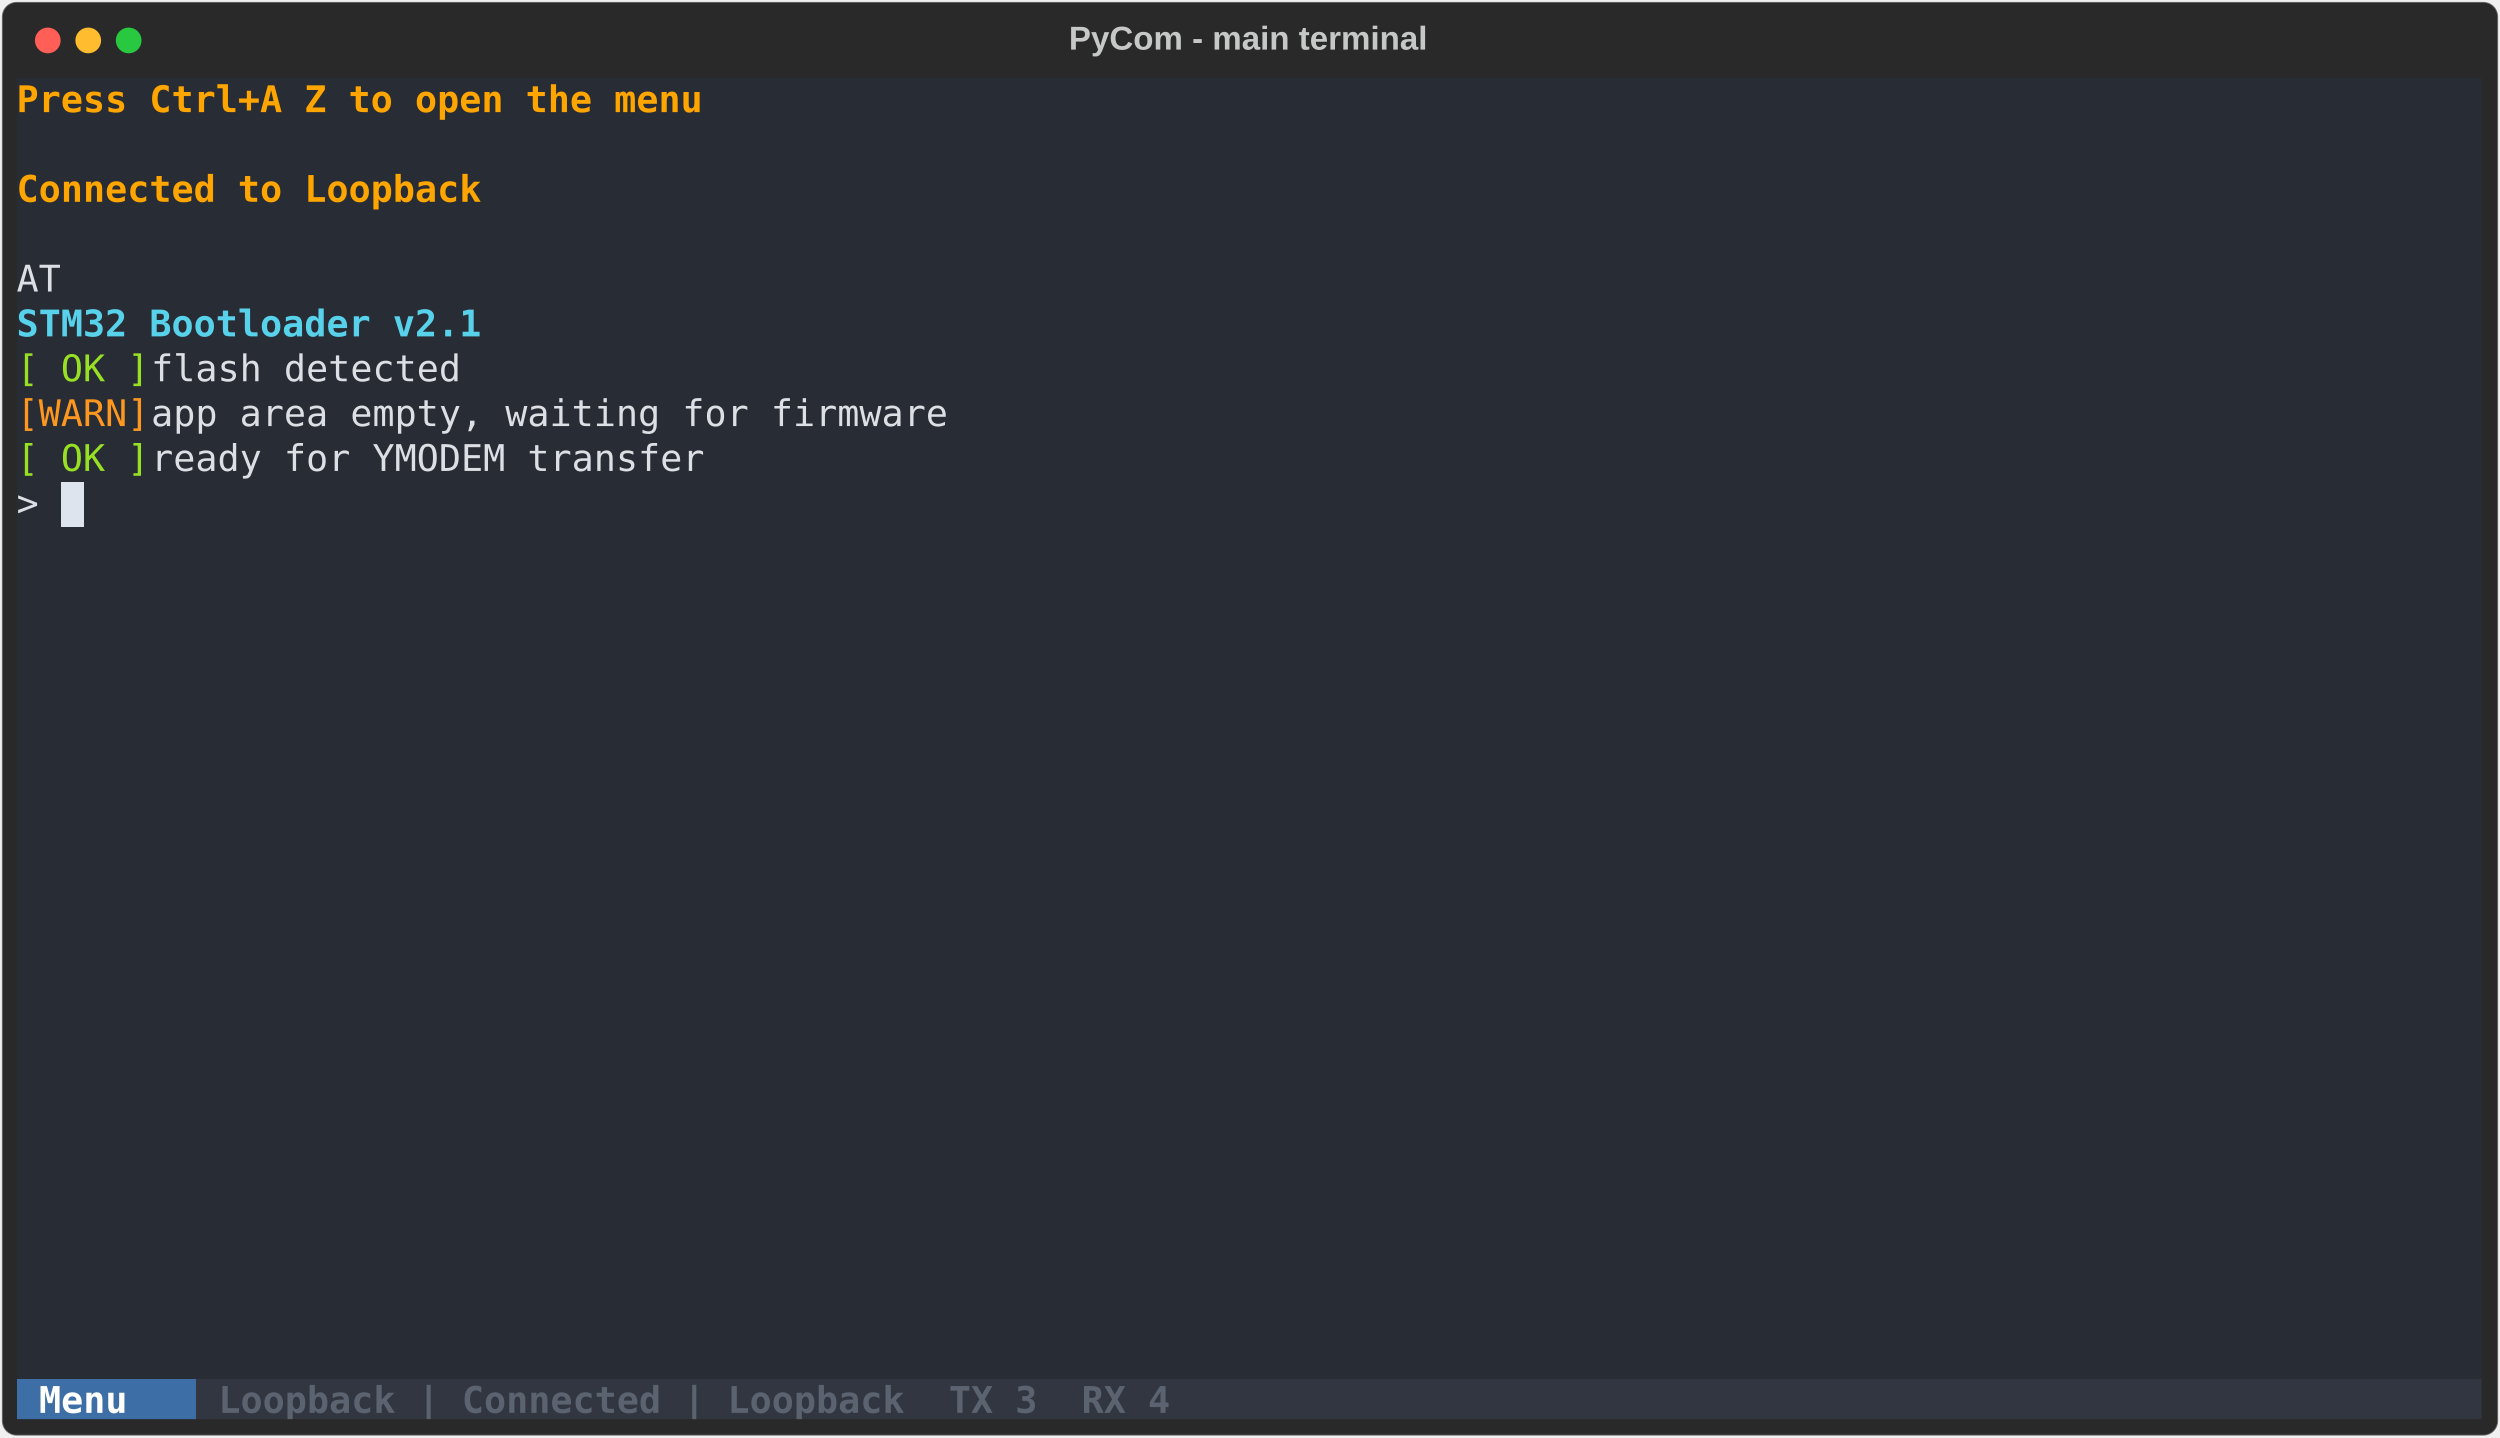
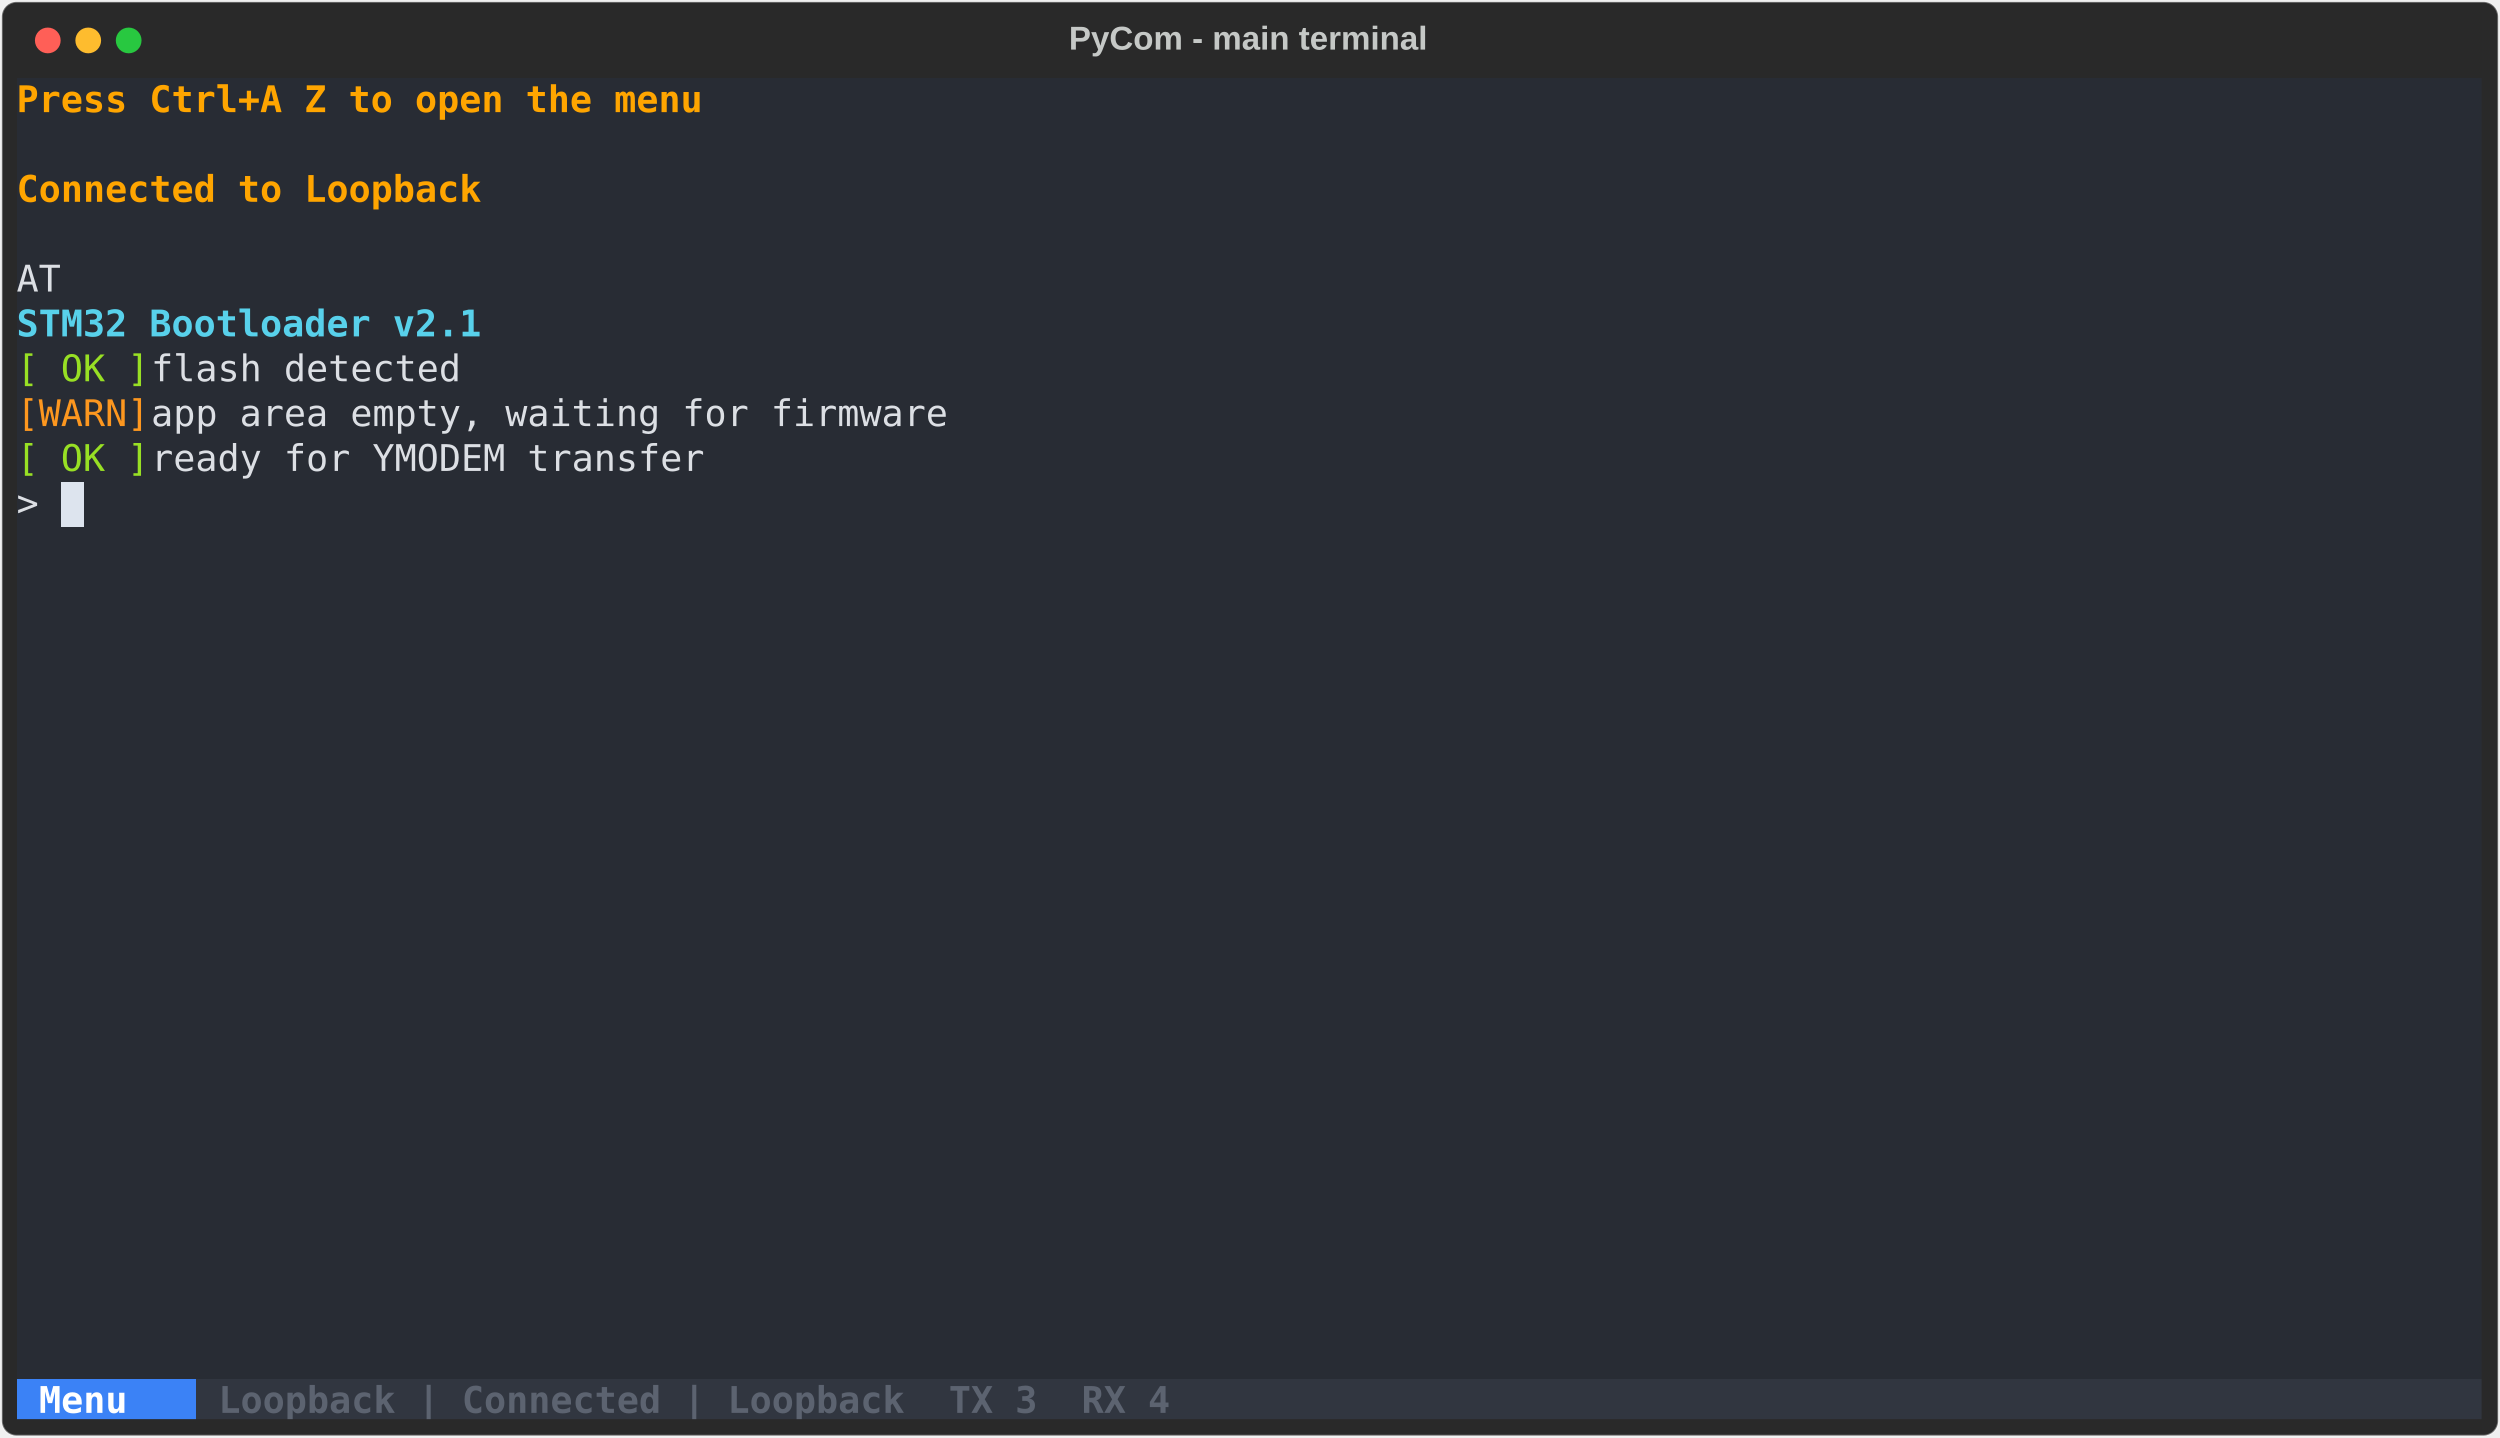
<svg xmlns="http://www.w3.org/2000/svg" class="rich-terminal" viewBox="0 0 1360 782.0">
  <style>

    @font-face {
        font-family: "Fira Code";
        src: local("FiraCode-Regular"),
                url("https://cdnjs.cloudflare.com/ajax/libs/firacode/6.2.0/woff2/FiraCode-Regular.woff2") format("woff2"),
                url("https://cdnjs.cloudflare.com/ajax/libs/firacode/6.2.0/woff/FiraCode-Regular.woff") format("woff");
        font-style: normal;
        font-weight: 400;
    }
    @font-face {
        font-family: "Fira Code";
        src: local("FiraCode-Bold"),
                url("https://cdnjs.cloudflare.com/ajax/libs/firacode/6.2.0/woff2/FiraCode-Bold.woff2") format("woff2"),
                url("https://cdnjs.cloudflare.com/ajax/libs/firacode/6.2.0/woff/FiraCode-Bold.woff") format("woff");
        font-style: bold;
        font-weight: 700;
    }

-     .terminal-418591630-matrix {
+     .terminal-3185586978-matrix {
        font-family: Fira Code, monospace;
        font-size: 20px;
        line-height: 24.4px;
        font-variant-east-asian: full-width;
    }

-     .terminal-418591630-title {
+     .terminal-3185586978-title {
        font-size: 18px;
        font-weight: bold;
        font-family: arial;
    }

-     .terminal-418591630-r1 { fill: #ffa500;font-weight: bold }
- .terminal-418591630-r2 { fill: #c5c8c6 }
- .terminal-418591630-r3 { fill: #dcdfe4 }
- .terminal-418591630-r4 { fill: #58d1eb;font-weight: bold }
- .terminal-418591630-r5 { fill: #98e024 }
- .terminal-418591630-r6 { fill: #fd971f }
- .terminal-418591630-r7 { fill: #0b0c12 }
- .terminal-418591630-r8 { fill: #ffffff;font-weight: bold }
- .terminal-418591630-r9 { fill: #5c6370;font-weight: bold }
+     .terminal-3185586978-r1 { fill: #ffa500;font-weight: bold }
+ .terminal-3185586978-r2 { fill: #c5c8c6 }
+ .terminal-3185586978-r3 { fill: #dcdfe4 }
+ .terminal-3185586978-r4 { fill: #58d1eb;font-weight: bold }
+ .terminal-3185586978-r5 { fill: #98e024 }
+ .terminal-3185586978-r6 { fill: #fd971f }
+ .terminal-3185586978-r7 { fill: #0b0c12 }
+ .terminal-3185586978-r8 { fill: #ffffff;font-weight: bold }
+ .terminal-3185586978-r9 { fill: #5c6370;font-weight: bold }
    </style>
  <defs>
-     <clipPath id="terminal-418591630-clip-terminal">
+     <clipPath id="terminal-3185586978-clip-terminal">
      <rect x="0" y="0" width="1341.0" height="731.0" />
    </clipPath>
-     <clipPath id="terminal-418591630-line-0">
+     <clipPath id="terminal-3185586978-line-0">
      <rect x="0" y="1.5" width="1342" height="24.65" />
    </clipPath>
-     <clipPath id="terminal-418591630-line-1">
+     <clipPath id="terminal-3185586978-line-1">
      <rect x="0" y="25.9" width="1342" height="24.65" />
    </clipPath>
-     <clipPath id="terminal-418591630-line-2">
+     <clipPath id="terminal-3185586978-line-2">
      <rect x="0" y="50.3" width="1342" height="24.65" />
    </clipPath>
-     <clipPath id="terminal-418591630-line-3">
+     <clipPath id="terminal-3185586978-line-3">
      <rect x="0" y="74.7" width="1342" height="24.65" />
    </clipPath>
-     <clipPath id="terminal-418591630-line-4">
+     <clipPath id="terminal-3185586978-line-4">
      <rect x="0" y="99.1" width="1342" height="24.65" />
    </clipPath>
-     <clipPath id="terminal-418591630-line-5">
+     <clipPath id="terminal-3185586978-line-5">
      <rect x="0" y="123.5" width="1342" height="24.65" />
    </clipPath>
-     <clipPath id="terminal-418591630-line-6">
+     <clipPath id="terminal-3185586978-line-6">
      <rect x="0" y="147.9" width="1342" height="24.65" />
    </clipPath>
-     <clipPath id="terminal-418591630-line-7">
+     <clipPath id="terminal-3185586978-line-7">
      <rect x="0" y="172.3" width="1342" height="24.65" />
    </clipPath>
-     <clipPath id="terminal-418591630-line-8">
+     <clipPath id="terminal-3185586978-line-8">
      <rect x="0" y="196.7" width="1342" height="24.65" />
    </clipPath>
-     <clipPath id="terminal-418591630-line-9">
+     <clipPath id="terminal-3185586978-line-9">
      <rect x="0" y="221.1" width="1342" height="24.65" />
    </clipPath>
-     <clipPath id="terminal-418591630-line-10">
+     <clipPath id="terminal-3185586978-line-10">
      <rect x="0" y="245.5" width="1342" height="24.65" />
    </clipPath>
-     <clipPath id="terminal-418591630-line-11">
+     <clipPath id="terminal-3185586978-line-11">
      <rect x="0" y="269.9" width="1342" height="24.65" />
    </clipPath>
-     <clipPath id="terminal-418591630-line-12">
+     <clipPath id="terminal-3185586978-line-12">
      <rect x="0" y="294.3" width="1342" height="24.65" />
    </clipPath>
-     <clipPath id="terminal-418591630-line-13">
+     <clipPath id="terminal-3185586978-line-13">
      <rect x="0" y="318.7" width="1342" height="24.65" />
    </clipPath>
-     <clipPath id="terminal-418591630-line-14">
+     <clipPath id="terminal-3185586978-line-14">
      <rect x="0" y="343.1" width="1342" height="24.65" />
    </clipPath>
-     <clipPath id="terminal-418591630-line-15">
+     <clipPath id="terminal-3185586978-line-15">
      <rect x="0" y="367.5" width="1342" height="24.65" />
    </clipPath>
-     <clipPath id="terminal-418591630-line-16">
+     <clipPath id="terminal-3185586978-line-16">
      <rect x="0" y="391.9" width="1342" height="24.65" />
    </clipPath>
-     <clipPath id="terminal-418591630-line-17">
+     <clipPath id="terminal-3185586978-line-17">
      <rect x="0" y="416.3" width="1342" height="24.65" />
    </clipPath>
-     <clipPath id="terminal-418591630-line-18">
+     <clipPath id="terminal-3185586978-line-18">
      <rect x="0" y="440.7" width="1342" height="24.65" />
    </clipPath>
-     <clipPath id="terminal-418591630-line-19">
+     <clipPath id="terminal-3185586978-line-19">
      <rect x="0" y="465.1" width="1342" height="24.65" />
    </clipPath>
-     <clipPath id="terminal-418591630-line-20">
+     <clipPath id="terminal-3185586978-line-20">
      <rect x="0" y="489.5" width="1342" height="24.65" />
    </clipPath>
-     <clipPath id="terminal-418591630-line-21">
+     <clipPath id="terminal-3185586978-line-21">
      <rect x="0" y="513.9" width="1342" height="24.65" />
    </clipPath>
-     <clipPath id="terminal-418591630-line-22">
+     <clipPath id="terminal-3185586978-line-22">
      <rect x="0" y="538.3" width="1342" height="24.65" />
    </clipPath>
-     <clipPath id="terminal-418591630-line-23">
+     <clipPath id="terminal-3185586978-line-23">
      <rect x="0" y="562.7" width="1342" height="24.65" />
    </clipPath>
-     <clipPath id="terminal-418591630-line-24">
+     <clipPath id="terminal-3185586978-line-24">
      <rect x="0" y="587.1" width="1342" height="24.65" />
    </clipPath>
-     <clipPath id="terminal-418591630-line-25">
+     <clipPath id="terminal-3185586978-line-25">
      <rect x="0" y="611.5" width="1342" height="24.65" />
    </clipPath>
-     <clipPath id="terminal-418591630-line-26">
+     <clipPath id="terminal-3185586978-line-26">
      <rect x="0" y="635.9" width="1342" height="24.65" />
    </clipPath>
-     <clipPath id="terminal-418591630-line-27">
+     <clipPath id="terminal-3185586978-line-27">
      <rect x="0" y="660.3" width="1342" height="24.65" />
    </clipPath>
-     <clipPath id="terminal-418591630-line-28">
+     <clipPath id="terminal-3185586978-line-28">
      <rect x="0" y="684.7" width="1342" height="24.65" />
    </clipPath>
  </defs>
  <rect fill="#292929" stroke="rgba(255,255,255,0.35)" stroke-width="1" x="1" y="1" width="1358" height="780" rx="8" />
-   <text class="terminal-418591630-title" fill="#c5c8c6" text-anchor="middle" x="679" y="27">PyCom - main terminal</text>
+   <text class="terminal-3185586978-title" fill="#c5c8c6" text-anchor="middle" x="679" y="27">PyCom - main terminal</text>
  <g transform="translate(26,22)">
    <circle cx="0" cy="0" r="7" fill="#ff5f57" />
    <circle cx="22" cy="0" r="7" fill="#febc2e" />
    <circle cx="44" cy="0" r="7" fill="#28c840" />
  </g>
-   <g transform="translate(9, 41)" clip-path="url(#terminal-418591630-clip-terminal)">
+   <g transform="translate(9, 41)" clip-path="url(#terminal-3185586978-clip-terminal)">
    <rect fill="#282c34" x="0" y="1.5" width="378.2" height="24.65" shape-rendering="crispEdges" />
    <rect fill="#282c34" x="378.2" y="1.5" width="963.8" height="24.65" shape-rendering="crispEdges" />
    <rect fill="#282c34" x="0" y="25.9" width="0" height="24.65" shape-rendering="crispEdges" />
    <rect fill="#282c34" x="0" y="25.9" width="1342" height="24.65" shape-rendering="crispEdges" />
    <rect fill="#282c34" x="0" y="50.3" width="256.2" height="24.65" shape-rendering="crispEdges" />
    <rect fill="#282c34" x="256.2" y="50.3" width="1085.8" height="24.65" shape-rendering="crispEdges" />
    <rect fill="#282c34" x="0" y="74.7" width="0" height="24.65" shape-rendering="crispEdges" />
    <rect fill="#282c34" x="0" y="74.7" width="1342" height="24.65" shape-rendering="crispEdges" />
    <rect fill="#282c34" x="0" y="99.1" width="24.4" height="24.65" shape-rendering="crispEdges" />
    <rect fill="#282c34" x="24.4" y="99.1" width="1317.6" height="24.65" shape-rendering="crispEdges" />
    <rect fill="#282c34" x="0" y="123.5" width="256.2" height="24.65" shape-rendering="crispEdges" />
    <rect fill="#282c34" x="256.2" y="123.5" width="1085.8" height="24.65" shape-rendering="crispEdges" />
    <rect fill="#282c34" x="0" y="147.9" width="73.2" height="24.65" shape-rendering="crispEdges" />
    <rect fill="#282c34" x="73.2" y="147.9" width="183" height="24.65" shape-rendering="crispEdges" />
    <rect fill="#282c34" x="256.2" y="147.9" width="1085.8" height="24.65" shape-rendering="crispEdges" />
    <rect fill="#282c34" x="0" y="172.3" width="73.2" height="24.65" shape-rendering="crispEdges" />
    <rect fill="#282c34" x="73.2" y="172.3" width="451.4" height="24.65" shape-rendering="crispEdges" />
    <rect fill="#282c34" x="524.6" y="172.3" width="817.4" height="24.65" shape-rendering="crispEdges" />
    <rect fill="#282c34" x="0" y="196.7" width="73.2" height="24.65" shape-rendering="crispEdges" />
    <rect fill="#282c34" x="73.2" y="196.7" width="317.2" height="24.65" shape-rendering="crispEdges" />
    <rect fill="#282c34" x="390.4" y="196.7" width="951.6" height="24.65" shape-rendering="crispEdges" />
    <rect fill="#282c34" x="0" y="221.1" width="12.2" height="24.65" shape-rendering="crispEdges" />
    <rect fill="#282c34" x="12.2" y="221.1" width="12.2" height="24.65" shape-rendering="crispEdges" />
    <rect fill="#dde4ee" x="24.4" y="221.1" width="12.2" height="24.65" shape-rendering="crispEdges" />
    <rect fill="#282c34" x="36.6" y="221.1" width="1305.4" height="24.65" shape-rendering="crispEdges" />
    <rect fill="#282c34" x="0" y="245.5" width="0" height="24.65" shape-rendering="crispEdges" />
    <rect fill="#282c34" x="0" y="245.5" width="1342" height="24.65" shape-rendering="crispEdges" />
    <rect fill="#282c34" x="0" y="269.9" width="0" height="24.65" shape-rendering="crispEdges" />
    <rect fill="#282c34" x="0" y="269.9" width="1342" height="24.65" shape-rendering="crispEdges" />
    <rect fill="#282c34" x="0" y="294.3" width="0" height="24.65" shape-rendering="crispEdges" />
    <rect fill="#282c34" x="0" y="294.3" width="1342" height="24.65" shape-rendering="crispEdges" />
    <rect fill="#282c34" x="0" y="318.7" width="0" height="24.65" shape-rendering="crispEdges" />
    <rect fill="#282c34" x="0" y="318.7" width="1342" height="24.65" shape-rendering="crispEdges" />
    <rect fill="#282c34" x="0" y="343.1" width="0" height="24.65" shape-rendering="crispEdges" />
    <rect fill="#282c34" x="0" y="343.1" width="1342" height="24.65" shape-rendering="crispEdges" />
    <rect fill="#282c34" x="0" y="367.5" width="0" height="24.65" shape-rendering="crispEdges" />
    <rect fill="#282c34" x="0" y="367.5" width="1342" height="24.65" shape-rendering="crispEdges" />
    <rect fill="#282c34" x="0" y="391.9" width="0" height="24.65" shape-rendering="crispEdges" />
    <rect fill="#282c34" x="0" y="391.9" width="1342" height="24.65" shape-rendering="crispEdges" />
    <rect fill="#282c34" x="0" y="416.3" width="0" height="24.65" shape-rendering="crispEdges" />
    <rect fill="#282c34" x="0" y="416.3" width="1342" height="24.65" shape-rendering="crispEdges" />
    <rect fill="#282c34" x="0" y="440.7" width="0" height="24.65" shape-rendering="crispEdges" />
    <rect fill="#282c34" x="0" y="440.7" width="1342" height="24.65" shape-rendering="crispEdges" />
    <rect fill="#282c34" x="0" y="465.1" width="0" height="24.65" shape-rendering="crispEdges" />
    <rect fill="#282c34" x="0" y="465.1" width="1342" height="24.65" shape-rendering="crispEdges" />
    <rect fill="#282c34" x="0" y="489.5" width="0" height="24.65" shape-rendering="crispEdges" />
    <rect fill="#282c34" x="0" y="489.5" width="1342" height="24.65" shape-rendering="crispEdges" />
    <rect fill="#282c34" x="0" y="513.9" width="0" height="24.65" shape-rendering="crispEdges" />
    <rect fill="#282c34" x="0" y="513.9" width="1342" height="24.65" shape-rendering="crispEdges" />
    <rect fill="#282c34" x="0" y="538.3" width="0" height="24.65" shape-rendering="crispEdges" />
    <rect fill="#282c34" x="0" y="538.3" width="1342" height="24.65" shape-rendering="crispEdges" />
    <rect fill="#282c34" x="0" y="562.7" width="0" height="24.65" shape-rendering="crispEdges" />
    <rect fill="#282c34" x="0" y="562.7" width="1342" height="24.65" shape-rendering="crispEdges" />
    <rect fill="#282c34" x="0" y="587.1" width="0" height="24.65" shape-rendering="crispEdges" />
    <rect fill="#282c34" x="0" y="587.1" width="1342" height="24.65" shape-rendering="crispEdges" />
    <rect fill="#282c34" x="0" y="611.5" width="0" height="24.65" shape-rendering="crispEdges" />
    <rect fill="#282c34" x="0" y="611.5" width="1342" height="24.65" shape-rendering="crispEdges" />
    <rect fill="#282c34" x="0" y="635.9" width="0" height="24.65" shape-rendering="crispEdges" />
    <rect fill="#282c34" x="0" y="635.9" width="1342" height="24.65" shape-rendering="crispEdges" />
    <rect fill="#282c34" x="0" y="660.3" width="0" height="24.65" shape-rendering="crispEdges" />
    <rect fill="#282c34" x="0" y="660.3" width="1342" height="24.65" shape-rendering="crispEdges" />
    <rect fill="#282c34" x="0" y="684.7" width="0" height="24.65" shape-rendering="crispEdges" />
    <rect fill="#282c34" x="0" y="684.7" width="1342" height="24.65" shape-rendering="crispEdges" />
-     <rect fill="#3d6ea5" x="0" y="709.1" width="12.2" height="24.65" shape-rendering="crispEdges" />
-     <rect fill="#3d6ea5" x="12.2" y="709.1" width="73.2" height="24.65" shape-rendering="crispEdges" />
-     <rect fill="#3d6ea5" x="85.4" y="709.1" width="12.2" height="24.65" shape-rendering="crispEdges" />
+     <rect fill="#3b82f6" x="0" y="709.1" width="12.2" height="24.65" shape-rendering="crispEdges" />
+     <rect fill="#3b82f6" x="12.2" y="709.1" width="73.2" height="24.65" shape-rendering="crispEdges" />
+     <rect fill="#3b82f6" x="85.4" y="709.1" width="12.2" height="24.65" shape-rendering="crispEdges" />
    <rect fill="#313640" x="97.6" y="709.1" width="12.2" height="24.65" shape-rendering="crispEdges" />
    <rect fill="#313640" x="109.8" y="709.1" width="536.8" height="24.65" shape-rendering="crispEdges" />
    <rect fill="#313640" x="646.6" y="709.1" width="695.4" height="24.65" shape-rendering="crispEdges" />
-     <g class="terminal-418591630-matrix">
-       <text class="terminal-418591630-r1" x="0" y="20" textLength="378.2" clip-path="url(#terminal-418591630-line-0)">Press Ctrl+A Z to open the menu</text>
-       <text class="terminal-418591630-r2" x="1342" y="20" textLength="12.2" clip-path="url(#terminal-418591630-line-0)">
- </text>
-       <text class="terminal-418591630-r2" x="1342" y="44.4" textLength="12.2" clip-path="url(#terminal-418591630-line-1)">
- </text>
-       <text class="terminal-418591630-r1" x="0" y="68.8" textLength="256.2" clip-path="url(#terminal-418591630-line-2)">Connected to Loopback</text>
-       <text class="terminal-418591630-r2" x="1342" y="68.8" textLength="12.2" clip-path="url(#terminal-418591630-line-2)">
- </text>
-       <text class="terminal-418591630-r2" x="1342" y="93.2" textLength="12.2" clip-path="url(#terminal-418591630-line-3)">
- </text>
-       <text class="terminal-418591630-r3" x="0" y="117.6" textLength="24.4" clip-path="url(#terminal-418591630-line-4)">AT</text>
-       <text class="terminal-418591630-r2" x="1342" y="117.6" textLength="12.2" clip-path="url(#terminal-418591630-line-4)">
- </text>
-       <text class="terminal-418591630-r4" x="0" y="142" textLength="256.2" clip-path="url(#terminal-418591630-line-5)">STM32 Bootloader v2.1</text>
-       <text class="terminal-418591630-r2" x="1342" y="142" textLength="12.2" clip-path="url(#terminal-418591630-line-5)">
- </text>
-       <text class="terminal-418591630-r5" x="0" y="166.4" textLength="73.2" clip-path="url(#terminal-418591630-line-6)">[ OK ]</text>
-       <text class="terminal-418591630-r3" x="73.2" y="166.4" textLength="183" clip-path="url(#terminal-418591630-line-6)"> flash detected</text>
-       <text class="terminal-418591630-r2" x="1342" y="166.4" textLength="12.2" clip-path="url(#terminal-418591630-line-6)">
- </text>
-       <text class="terminal-418591630-r6" x="0" y="190.8" textLength="73.2" clip-path="url(#terminal-418591630-line-7)">[WARN]</text>
-       <text class="terminal-418591630-r3" x="73.2" y="190.8" textLength="451.4" clip-path="url(#terminal-418591630-line-7)"> app area empty, waiting for firmware</text>
-       <text class="terminal-418591630-r2" x="1342" y="190.8" textLength="12.2" clip-path="url(#terminal-418591630-line-7)">
- </text>
-       <text class="terminal-418591630-r5" x="0" y="215.2" textLength="73.2" clip-path="url(#terminal-418591630-line-8)">[ OK ]</text>
-       <text class="terminal-418591630-r3" x="73.2" y="215.2" textLength="317.2" clip-path="url(#terminal-418591630-line-8)"> ready for YMODEM transfer</text>
-       <text class="terminal-418591630-r2" x="1342" y="215.2" textLength="12.2" clip-path="url(#terminal-418591630-line-8)">
- </text>
-       <text class="terminal-418591630-r3" x="0" y="239.6" textLength="12.2" clip-path="url(#terminal-418591630-line-9)">&gt;</text>
-       <text class="terminal-418591630-r2" x="1342" y="239.6" textLength="12.2" clip-path="url(#terminal-418591630-line-9)">
- </text>
-       <text class="terminal-418591630-r2" x="1342" y="264" textLength="12.2" clip-path="url(#terminal-418591630-line-10)">
- </text>
-       <text class="terminal-418591630-r2" x="1342" y="288.4" textLength="12.2" clip-path="url(#terminal-418591630-line-11)">
- </text>
-       <text class="terminal-418591630-r2" x="1342" y="312.8" textLength="12.2" clip-path="url(#terminal-418591630-line-12)">
- </text>
-       <text class="terminal-418591630-r2" x="1342" y="337.2" textLength="12.2" clip-path="url(#terminal-418591630-line-13)">
- </text>
-       <text class="terminal-418591630-r2" x="1342" y="361.6" textLength="12.2" clip-path="url(#terminal-418591630-line-14)">
- </text>
-       <text class="terminal-418591630-r2" x="1342" y="386" textLength="12.2" clip-path="url(#terminal-418591630-line-15)">
- </text>
-       <text class="terminal-418591630-r2" x="1342" y="410.4" textLength="12.2" clip-path="url(#terminal-418591630-line-16)">
- </text>
-       <text class="terminal-418591630-r2" x="1342" y="434.8" textLength="12.2" clip-path="url(#terminal-418591630-line-17)">
- </text>
-       <text class="terminal-418591630-r2" x="1342" y="459.2" textLength="12.2" clip-path="url(#terminal-418591630-line-18)">
- </text>
-       <text class="terminal-418591630-r2" x="1342" y="483.6" textLength="12.2" clip-path="url(#terminal-418591630-line-19)">
- </text>
-       <text class="terminal-418591630-r2" x="1342" y="508" textLength="12.2" clip-path="url(#terminal-418591630-line-20)">
- </text>
-       <text class="terminal-418591630-r2" x="1342" y="532.4" textLength="12.2" clip-path="url(#terminal-418591630-line-21)">
- </text>
-       <text class="terminal-418591630-r2" x="1342" y="556.8" textLength="12.2" clip-path="url(#terminal-418591630-line-22)">
- </text>
-       <text class="terminal-418591630-r2" x="1342" y="581.2" textLength="12.2" clip-path="url(#terminal-418591630-line-23)">
- </text>
-       <text class="terminal-418591630-r2" x="1342" y="605.6" textLength="12.2" clip-path="url(#terminal-418591630-line-24)">
- </text>
-       <text class="terminal-418591630-r2" x="1342" y="630" textLength="12.2" clip-path="url(#terminal-418591630-line-25)">
- </text>
-       <text class="terminal-418591630-r2" x="1342" y="654.4" textLength="12.2" clip-path="url(#terminal-418591630-line-26)">
- </text>
-       <text class="terminal-418591630-r2" x="1342" y="678.8" textLength="12.2" clip-path="url(#terminal-418591630-line-27)">
- </text>
-       <text class="terminal-418591630-r2" x="1342" y="703.2" textLength="12.2" clip-path="url(#terminal-418591630-line-28)">
- </text>
-       <text class="terminal-418591630-r8" x="12.2" y="727.6" textLength="73.2" clip-path="url(#terminal-418591630-line-29)"> Menu </text>
-       <text class="terminal-418591630-r9" x="109.8" y="727.6" textLength="536.8" clip-path="url(#terminal-418591630-line-29)"> Loopback | Connected | Loopback  TX 3  RX 4</text>
+     <g class="terminal-3185586978-matrix">
+       <text class="terminal-3185586978-r1" x="0" y="20" textLength="378.2" clip-path="url(#terminal-3185586978-line-0)">Press Ctrl+A Z to open the menu</text>
+       <text class="terminal-3185586978-r2" x="1342" y="20" textLength="12.2" clip-path="url(#terminal-3185586978-line-0)">
+ </text>
+       <text class="terminal-3185586978-r2" x="1342" y="44.4" textLength="12.2" clip-path="url(#terminal-3185586978-line-1)">
+ </text>
+       <text class="terminal-3185586978-r1" x="0" y="68.8" textLength="256.2" clip-path="url(#terminal-3185586978-line-2)">Connected to Loopback</text>
+       <text class="terminal-3185586978-r2" x="1342" y="68.8" textLength="12.2" clip-path="url(#terminal-3185586978-line-2)">
+ </text>
+       <text class="terminal-3185586978-r2" x="1342" y="93.2" textLength="12.2" clip-path="url(#terminal-3185586978-line-3)">
+ </text>
+       <text class="terminal-3185586978-r3" x="0" y="117.6" textLength="24.4" clip-path="url(#terminal-3185586978-line-4)">AT</text>
+       <text class="terminal-3185586978-r2" x="1342" y="117.6" textLength="12.2" clip-path="url(#terminal-3185586978-line-4)">
+ </text>
+       <text class="terminal-3185586978-r4" x="0" y="142" textLength="256.2" clip-path="url(#terminal-3185586978-line-5)">STM32 Bootloader v2.1</text>
+       <text class="terminal-3185586978-r2" x="1342" y="142" textLength="12.2" clip-path="url(#terminal-3185586978-line-5)">
+ </text>
+       <text class="terminal-3185586978-r5" x="0" y="166.4" textLength="73.2" clip-path="url(#terminal-3185586978-line-6)">[ OK ]</text>
+       <text class="terminal-3185586978-r3" x="73.2" y="166.4" textLength="183" clip-path="url(#terminal-3185586978-line-6)"> flash detected</text>
+       <text class="terminal-3185586978-r2" x="1342" y="166.4" textLength="12.2" clip-path="url(#terminal-3185586978-line-6)">
+ </text>
+       <text class="terminal-3185586978-r6" x="0" y="190.8" textLength="73.2" clip-path="url(#terminal-3185586978-line-7)">[WARN]</text>
+       <text class="terminal-3185586978-r3" x="73.2" y="190.8" textLength="451.4" clip-path="url(#terminal-3185586978-line-7)"> app area empty, waiting for firmware</text>
+       <text class="terminal-3185586978-r2" x="1342" y="190.8" textLength="12.2" clip-path="url(#terminal-3185586978-line-7)">
+ </text>
+       <text class="terminal-3185586978-r5" x="0" y="215.2" textLength="73.2" clip-path="url(#terminal-3185586978-line-8)">[ OK ]</text>
+       <text class="terminal-3185586978-r3" x="73.2" y="215.2" textLength="317.2" clip-path="url(#terminal-3185586978-line-8)"> ready for YMODEM transfer</text>
+       <text class="terminal-3185586978-r2" x="1342" y="215.2" textLength="12.2" clip-path="url(#terminal-3185586978-line-8)">
+ </text>
+       <text class="terminal-3185586978-r3" x="0" y="239.6" textLength="12.2" clip-path="url(#terminal-3185586978-line-9)">&gt;</text>
+       <text class="terminal-3185586978-r2" x="1342" y="239.6" textLength="12.2" clip-path="url(#terminal-3185586978-line-9)">
+ </text>
+       <text class="terminal-3185586978-r2" x="1342" y="264" textLength="12.2" clip-path="url(#terminal-3185586978-line-10)">
+ </text>
+       <text class="terminal-3185586978-r2" x="1342" y="288.4" textLength="12.2" clip-path="url(#terminal-3185586978-line-11)">
+ </text>
+       <text class="terminal-3185586978-r2" x="1342" y="312.8" textLength="12.2" clip-path="url(#terminal-3185586978-line-12)">
+ </text>
+       <text class="terminal-3185586978-r2" x="1342" y="337.2" textLength="12.2" clip-path="url(#terminal-3185586978-line-13)">
+ </text>
+       <text class="terminal-3185586978-r2" x="1342" y="361.6" textLength="12.2" clip-path="url(#terminal-3185586978-line-14)">
+ </text>
+       <text class="terminal-3185586978-r2" x="1342" y="386" textLength="12.2" clip-path="url(#terminal-3185586978-line-15)">
+ </text>
+       <text class="terminal-3185586978-r2" x="1342" y="410.4" textLength="12.2" clip-path="url(#terminal-3185586978-line-16)">
+ </text>
+       <text class="terminal-3185586978-r2" x="1342" y="434.8" textLength="12.2" clip-path="url(#terminal-3185586978-line-17)">
+ </text>
+       <text class="terminal-3185586978-r2" x="1342" y="459.2" textLength="12.2" clip-path="url(#terminal-3185586978-line-18)">
+ </text>
+       <text class="terminal-3185586978-r2" x="1342" y="483.6" textLength="12.2" clip-path="url(#terminal-3185586978-line-19)">
+ </text>
+       <text class="terminal-3185586978-r2" x="1342" y="508" textLength="12.2" clip-path="url(#terminal-3185586978-line-20)">
+ </text>
+       <text class="terminal-3185586978-r2" x="1342" y="532.4" textLength="12.2" clip-path="url(#terminal-3185586978-line-21)">
+ </text>
+       <text class="terminal-3185586978-r2" x="1342" y="556.8" textLength="12.2" clip-path="url(#terminal-3185586978-line-22)">
+ </text>
+       <text class="terminal-3185586978-r2" x="1342" y="581.2" textLength="12.2" clip-path="url(#terminal-3185586978-line-23)">
+ </text>
+       <text class="terminal-3185586978-r2" x="1342" y="605.6" textLength="12.2" clip-path="url(#terminal-3185586978-line-24)">
+ </text>
+       <text class="terminal-3185586978-r2" x="1342" y="630" textLength="12.2" clip-path="url(#terminal-3185586978-line-25)">
+ </text>
+       <text class="terminal-3185586978-r2" x="1342" y="654.4" textLength="12.2" clip-path="url(#terminal-3185586978-line-26)">
+ </text>
+       <text class="terminal-3185586978-r2" x="1342" y="678.8" textLength="12.2" clip-path="url(#terminal-3185586978-line-27)">
+ </text>
+       <text class="terminal-3185586978-r2" x="1342" y="703.2" textLength="12.2" clip-path="url(#terminal-3185586978-line-28)">
+ </text>
+       <text class="terminal-3185586978-r8" x="12.2" y="727.6" textLength="73.2" clip-path="url(#terminal-3185586978-line-29)"> Menu </text>
+       <text class="terminal-3185586978-r9" x="109.8" y="727.6" textLength="536.8" clip-path="url(#terminal-3185586978-line-29)"> Loopback | Connected | Loopback  TX 3  RX 4</text>
    </g>
  </g>
</svg>
